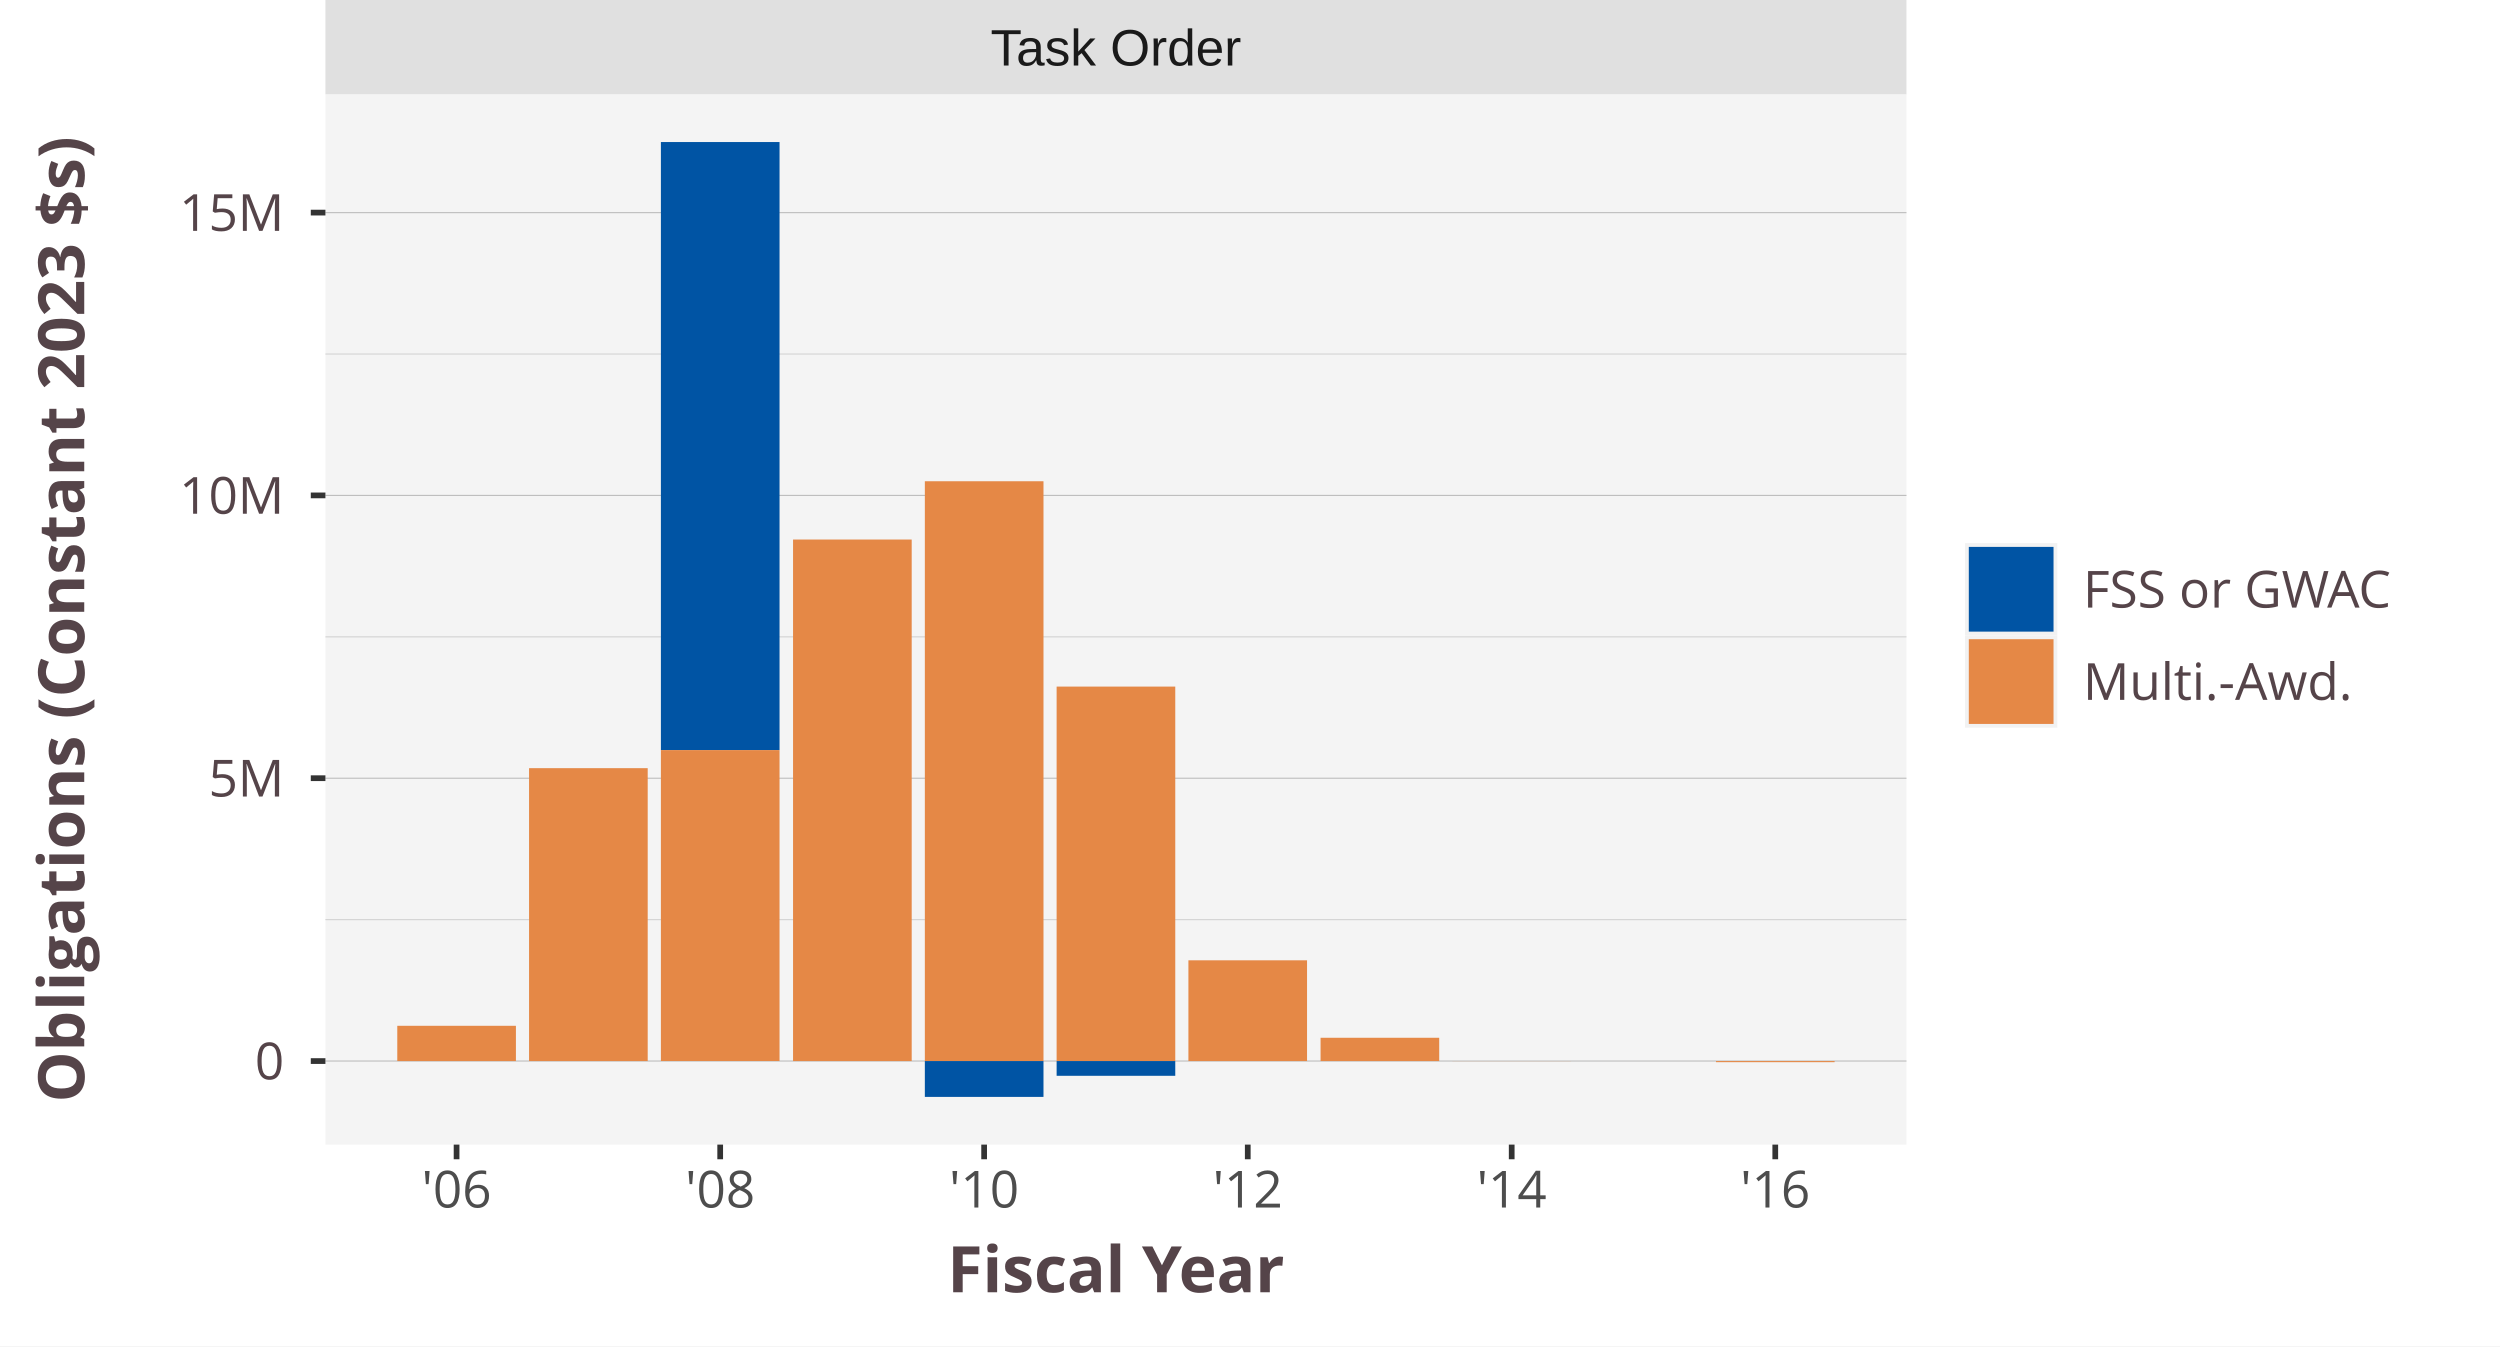
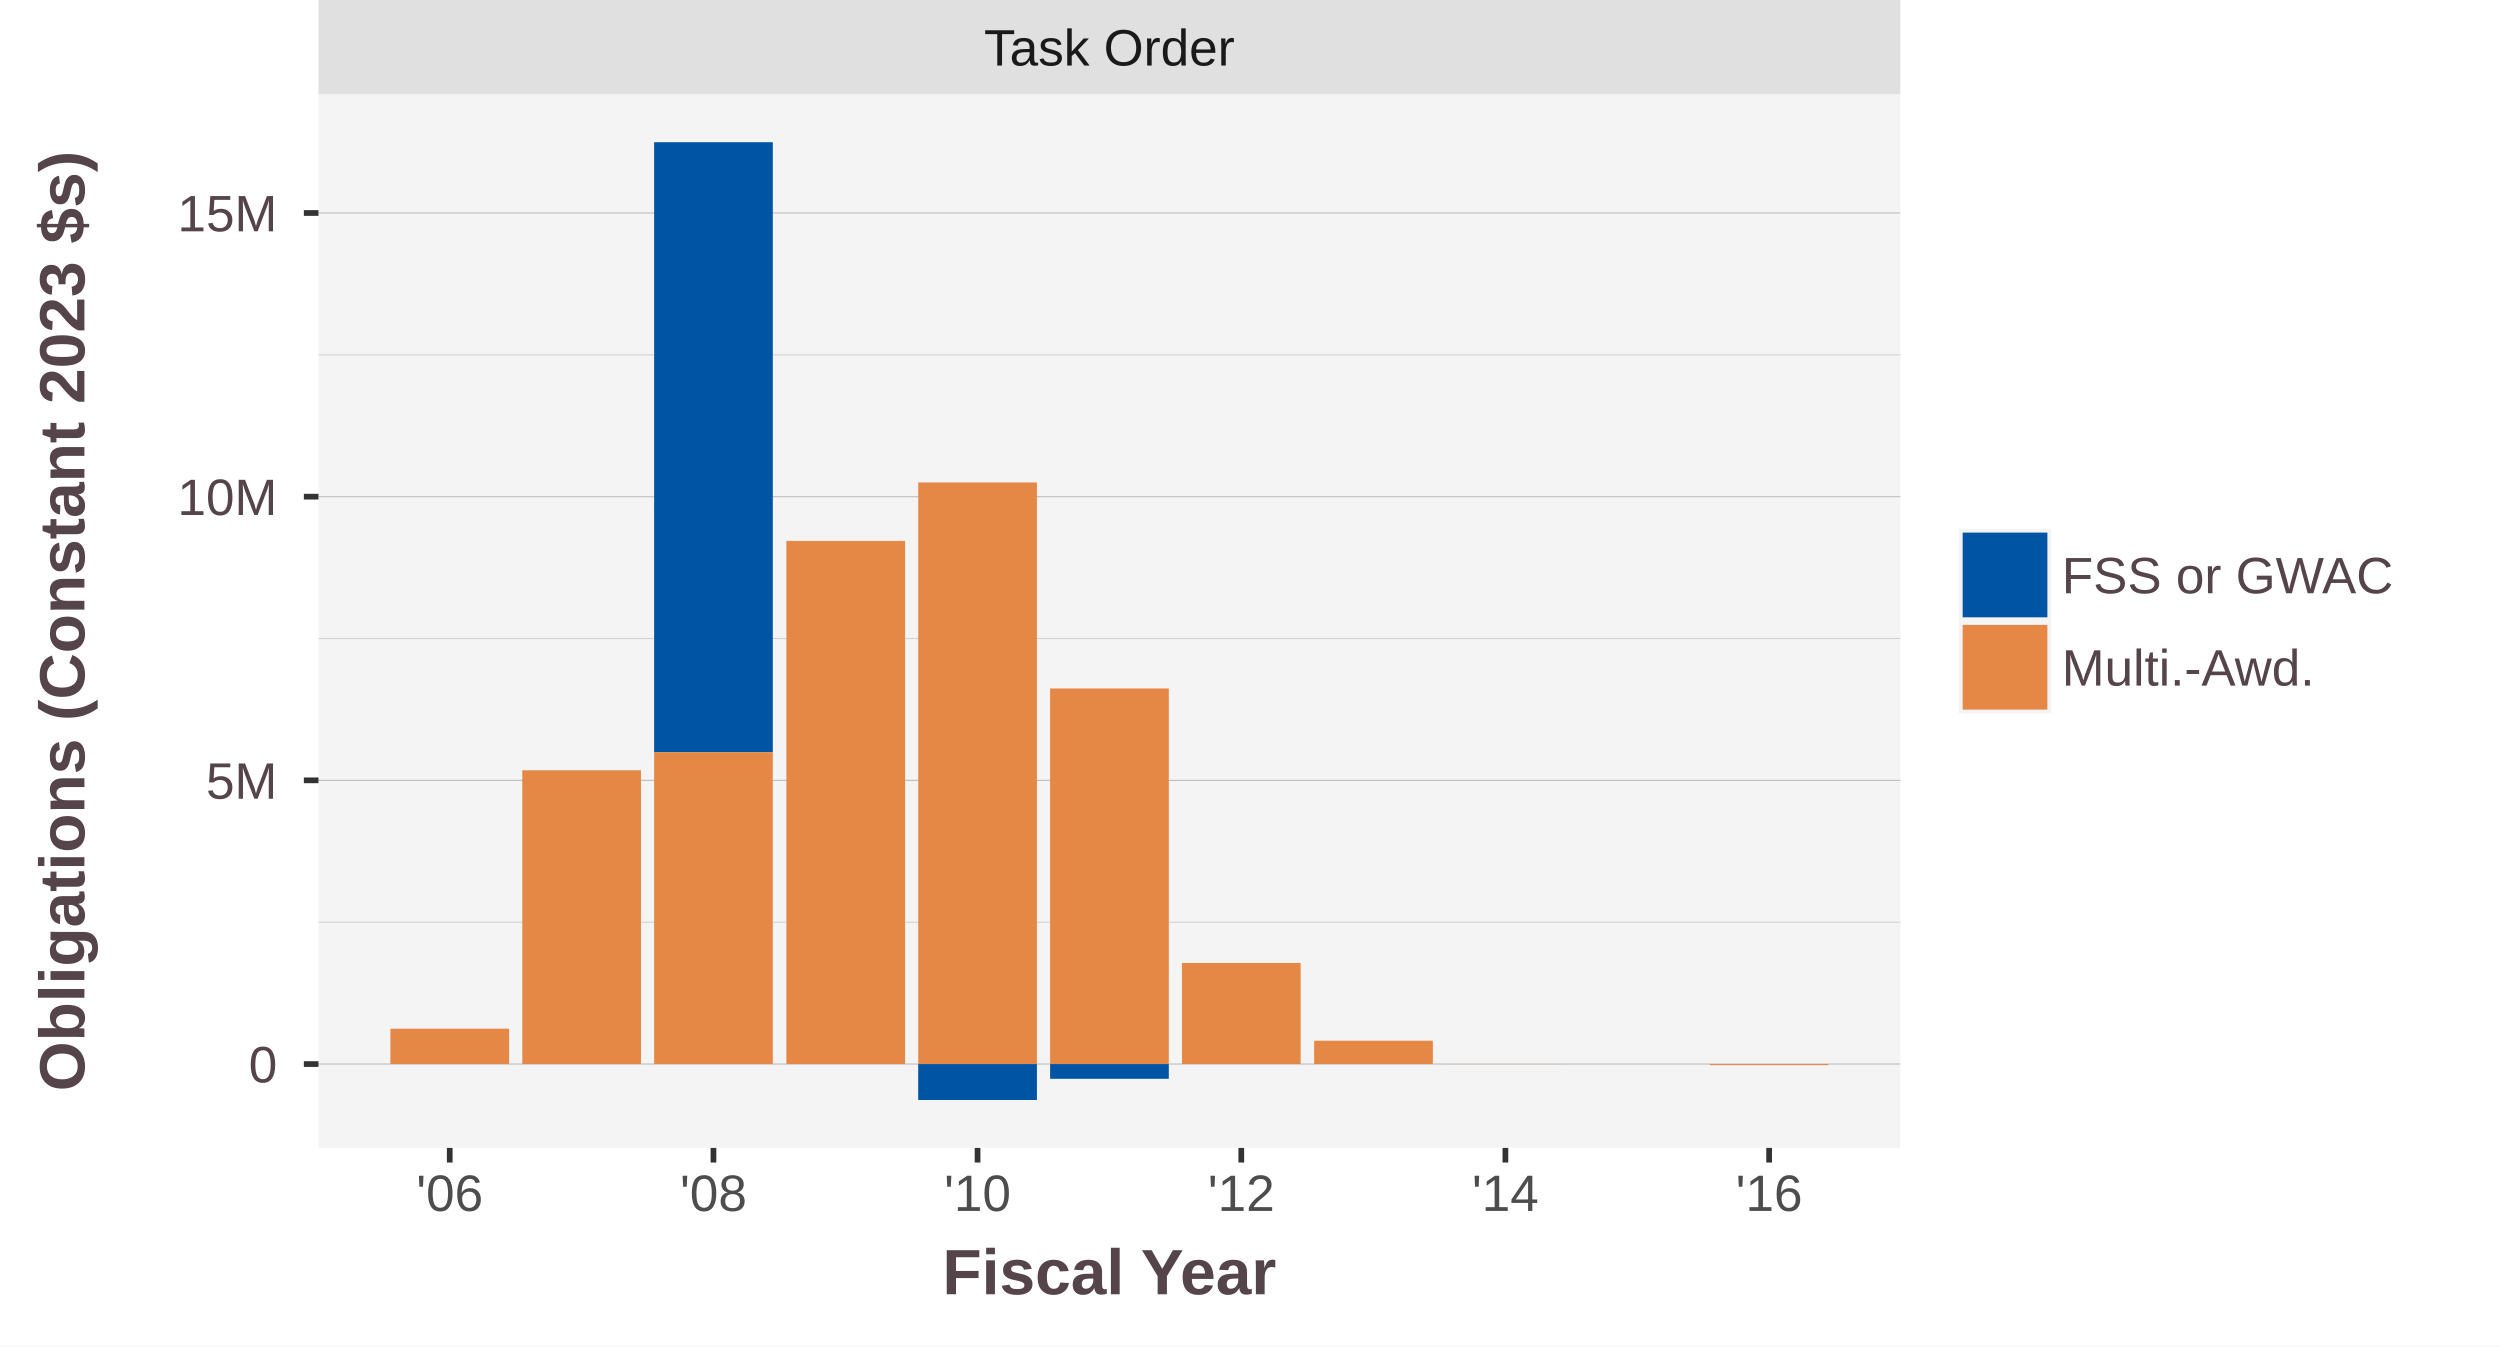
- <svg xmlns="http://www.w3.org/2000/svg" class="svglite" width="468.00pt" height="252.00pt" viewBox="0 0 468.00 252.00">
-   <defs>
-     <style type="text/css">
+ <svg xmlns="http://www.w3.org/2000/svg" width="468.00pt" height="252.00pt" viewBox="0 0 468.00 252.00">
+   <g class="svglite">
+     <defs>
+       <style type="text/css">
    .svglite line, .svglite polyline, .svglite polygon, .svglite path, .svglite rect, .svglite circle {
      fill: none;
      stroke: #000000;
      stroke-linecap: round;
      stroke-linejoin: round;
      stroke-miterlimit: 10.00;
    }
    .svglite text {
      white-space: pre;
    }
+     .svglite g.glyphgroup path {
+       fill: inherit;
+       stroke: none;
+     }
  </style>
-   </defs>
-   <rect width="100%" height="100%" style="stroke: none; fill: #FFFFFF;" />
-   <defs>
-     <clipPath id="cpMC4wMHw0NjguMDB8MC4wMHwyNTIuMDA=">
-       <rect x="0.00" y="0.00" width="468.00" height="252.00" />
-     </clipPath>
-   </defs>
-   <g clip-path="url(#cpMC4wMHw0NjguMDB8MC4wMHwyNTIuMDA=)">
-     <rect x="0.00" y="-0" width="468.00" height="252.00" style="stroke-width: 1.07; stroke: #FFFFFF; fill: #FFFFFF;" />
-   </g>
-   <defs>
-     <clipPath id="cpNjAuOTJ8MzU2Ljg5fDE3LjY1fDIxNC4yNw==">
-       <rect x="60.92" y="17.65" width="295.97" height="196.62" />
-     </clipPath>
-   </defs>
-   <g clip-path="url(#cpNjAuOTJ8MzU2Ljg5fDE3LjY1fDIxNC4yNw==)">
-     <rect x="60.92" y="17.65" width="295.97" height="196.62" style="stroke-width: 1.07; stroke: none; fill: #F4F4F4;" />
-     <polyline points="60.92,172.16 356.89,172.16 " style="stroke-width: 0.21; stroke: #D3D3D3; stroke-linecap: butt;" />
-     <polyline points="60.92,119.21 356.89,119.21 " style="stroke-width: 0.21; stroke: #D3D3D3; stroke-linecap: butt;" />
-     <polyline points="60.92,66.27 356.89,66.27 " style="stroke-width: 0.21; stroke: #D3D3D3; stroke-linecap: butt;" />
-     <polyline points="60.92,198.63 356.89,198.63 " style="stroke-width: 0.21; stroke: #BEBEBE; stroke-linecap: butt;" />
-     <polyline points="60.92,145.68 356.89,145.68 " style="stroke-width: 0.21; stroke: #BEBEBE; stroke-linecap: butt;" />
-     <polyline points="60.92,92.74 356.89,92.74 " style="stroke-width: 0.21; stroke: #BEBEBE; stroke-linecap: butt;" />
-     <polyline points="60.92,39.80 356.89,39.80 " style="stroke-width: 0.21; stroke: #BEBEBE; stroke-linecap: butt;" />
-     <rect x="123.72" y="26.59" width="22.21" height="113.83" style="stroke-width: 1.07; stroke: none; stroke-linecap: butt; stroke-linejoin: miter; fill: #0054A4;" />
-     <rect x="148.46" y="101.00" width="22.21" height="0.00" style="stroke-width: 1.07; stroke: none; stroke-linecap: butt; stroke-linejoin: miter; fill: #0054A4;" />
-     <rect x="173.13" y="198.63" width="22.21" height="6.71" style="stroke-width: 1.07; stroke: none; stroke-linecap: butt; stroke-linejoin: miter; fill: #0054A4;" />
-     <rect x="197.80" y="198.63" width="22.21" height="2.76" style="stroke-width: 1.07; stroke: none; stroke-linecap: butt; stroke-linejoin: miter; fill: #0054A4;" />
-     <rect x="74.37" y="192.03" width="22.21" height="6.60" style="stroke-width: 1.07; stroke: none; stroke-linecap: butt; stroke-linejoin: miter; fill: #E58846;" />
-     <rect x="99.04" y="143.80" width="22.21" height="54.83" style="stroke-width: 1.07; stroke: none; stroke-linecap: butt; stroke-linejoin: miter; fill: #E58846;" />
-     <rect x="123.72" y="140.42" width="22.21" height="58.20" style="stroke-width: 1.07; stroke: none; stroke-linecap: butt; stroke-linejoin: miter; fill: #E58846;" />
-     <rect x="148.46" y="101.00" width="22.21" height="97.63" style="stroke-width: 1.07; stroke: none; stroke-linecap: butt; stroke-linejoin: miter; fill: #E58846;" />
-     <rect x="173.13" y="90.09" width="22.21" height="108.53" style="stroke-width: 1.07; stroke: none; stroke-linecap: butt; stroke-linejoin: miter; fill: #E58846;" />
-     <rect x="197.80" y="128.53" width="22.21" height="70.09" style="stroke-width: 1.07; stroke: none; stroke-linecap: butt; stroke-linejoin: miter; fill: #E58846;" />
-     <rect x="222.47" y="179.77" width="22.21" height="18.86" style="stroke-width: 1.07; stroke: none; stroke-linecap: butt; stroke-linejoin: miter; fill: #E58846;" />
-     <rect x="247.21" y="194.27" width="22.21" height="4.36" style="stroke-width: 1.07; stroke: none; stroke-linecap: butt; stroke-linejoin: miter; fill: #E58846;" />
-     <rect x="271.89" y="198.63" width="22.21" height="0.016" style="stroke-width: 1.07; stroke: none; stroke-linecap: butt; stroke-linejoin: miter; fill: #E58846;" />
-     <rect x="321.23" y="198.63" width="22.21" height="0.21" style="stroke-width: 1.07; stroke: none; stroke-linecap: butt; stroke-linejoin: miter; fill: #E58846;" />
-   </g>
-   <g clip-path="url(#cpMC4wMHw0NjguMDB8MC4wMHwyNTIuMDA=)">
+     </defs>
+     <rect width="100%" height="100%" style="stroke: none; fill: #FFFFFF;" />
+     <defs>
+       <clipPath id="cpMC4wMHw0NjguMDB8MC4wMHwyNTIuMDA=">
+         <rect x="0.00" y="0.00" width="468.00" height="252.00" />
+       </clipPath>
+     </defs>
+     <g clip-path="url(#cpMC4wMHw0NjguMDB8MC4wMHwyNTIuMDA=)">
+       <rect x="0.00" y="0.00" width="468.00" height="252.00" style="stroke-width: 1.07; stroke: #FFFFFF; fill: #FFFFFF;" />
+     </g>
+     <defs>
+       <clipPath id="cpNTkuNjJ8MzU1Ljc0fDE3LjY1fDIxNC44OQ==">
+         <rect x="59.62" y="17.65" width="296.12" height="197.23" />
+       </clipPath>
+     </defs>
+     <g clip-path="url(#cpNTkuNjJ8MzU1Ljc0fDE3LjY1fDIxNC44OQ==)">
+       <rect x="59.62" y="17.65" width="296.12" height="197.23" style="stroke-width: 1.07; stroke: none; fill: #F4F4F4;" />
+       <polyline points="59.62,172.64 355.74,172.64 " style="stroke-width: 0.21; stroke: #D3D3D3; stroke-linecap: butt;" />
+       <polyline points="59.62,119.53 355.74,119.53 " style="stroke-width: 0.21; stroke: #D3D3D3; stroke-linecap: butt;" />
+       <polyline points="59.62,66.42 355.74,66.42 " style="stroke-width: 0.21; stroke: #D3D3D3; stroke-linecap: butt;" />
+       <polyline points="59.62,199.19 355.74,199.19 " style="stroke-width: 0.21; stroke: #BEBEBE; stroke-linecap: butt;" />
+       <polyline points="59.62,146.08 355.74,146.08 " style="stroke-width: 0.21; stroke: #BEBEBE; stroke-linecap: butt;" />
+       <polyline points="59.62,92.98 355.74,92.98 " style="stroke-width: 0.21; stroke: #BEBEBE; stroke-linecap: butt;" />
+       <polyline points="59.62,39.87 355.74,39.87 " style="stroke-width: 0.21; stroke: #BEBEBE; stroke-linecap: butt;" />
+       <rect x="122.45" y="26.62" width="22.22" height="114.19" style="stroke-width: 1.07; stroke: none; stroke-linecap: butt; stroke-linejoin: miter; fill: #0054A4;" />
+       <rect x="147.21" y="101.26" width="22.22" height="0.00" style="stroke-width: 1.07; stroke: none; stroke-linecap: butt; stroke-linejoin: miter; fill: #0054A4;" />
+       <rect x="171.89" y="199.19" width="22.22" height="6.73" style="stroke-width: 1.07; stroke: none; stroke-linecap: butt; stroke-linejoin: miter; fill: #0054A4;" />
+       <rect x="196.58" y="199.19" width="22.22" height="2.76" style="stroke-width: 1.07; stroke: none; stroke-linecap: butt; stroke-linejoin: miter; fill: #0054A4;" />
+       <rect x="73.08" y="192.57" width="22.22" height="6.62" style="stroke-width: 1.07; stroke: none; stroke-linecap: butt; stroke-linejoin: miter; fill: #E58846;" />
+       <rect x="97.77" y="144.19" width="22.22" height="55.00" style="stroke-width: 1.07; stroke: none; stroke-linecap: butt; stroke-linejoin: miter; fill: #E58846;" />
+       <rect x="122.45" y="140.80" width="22.22" height="58.39" style="stroke-width: 1.07; stroke: none; stroke-linecap: butt; stroke-linejoin: miter; fill: #E58846;" />
+       <rect x="147.21" y="101.26" width="22.22" height="97.93" style="stroke-width: 1.07; stroke: none; stroke-linecap: butt; stroke-linejoin: miter; fill: #E58846;" />
+       <rect x="171.89" y="90.32" width="22.22" height="108.87" style="stroke-width: 1.07; stroke: none; stroke-linecap: butt; stroke-linejoin: miter; fill: #E58846;" />
+       <rect x="196.58" y="128.88" width="22.22" height="70.31" style="stroke-width: 1.07; stroke: none; stroke-linecap: butt; stroke-linejoin: miter; fill: #E58846;" />
+       <rect x="221.26" y="180.27" width="22.22" height="18.92" style="stroke-width: 1.07; stroke: none; stroke-linecap: butt; stroke-linejoin: miter; fill: #E58846;" />
+       <rect x="246.01" y="194.82" width="22.22" height="4.37" style="stroke-width: 1.07; stroke: none; stroke-linecap: butt; stroke-linejoin: miter; fill: #E58846;" />
+       <rect x="270.70" y="199.19" width="22.22" height="0.016" style="stroke-width: 1.07; stroke: none; stroke-linecap: butt; stroke-linejoin: miter; fill: #E58846;" />
+       <rect x="320.07" y="199.19" width="22.22" height="0.21" style="stroke-width: 1.07; stroke: none; stroke-linecap: butt; stroke-linejoin: miter; fill: #E58846;" />
+     </g>
+     <g clip-path="url(#cpMC4wMHw0NjguMDB8MC4wMHwyNTIuMDA=)">
</g>
-   <defs>
-     <clipPath id="cpNjAuOTJ8MzU2Ljg5fDAuMDB8MTcuNjU=">
-       <rect x="60.92" y="0.00" width="295.97" height="17.65" />
-     </clipPath>
-   </defs>
-   <g clip-path="url(#cpNjAuOTJ8MzU2Ljg5fDAuMDB8MTcuNjU=)">
-     <rect x="60.92" y="-0" width="295.97" height="17.65" style="stroke-width: 1.07; stroke: none; fill: #E0E0E0;" />
-     <text x="208.90" y="12.26" text-anchor="middle" style="font-size: 9.60px;fill: #1A1A1A; font-family: &quot;Arial&quot;;" textLength="46.91px" lengthAdjust="spacingAndGlyphs">Task Order</text>
-   </g>
-   <g clip-path="url(#cpMC4wMHw0NjguMDB8MC4wMHwyNTIuMDA=)">
-     <polyline points="85.47,217.01 85.47,214.27 " style="stroke-width: 1.07; stroke: #333333; stroke-linecap: butt;" />
-     <polyline points="134.82,217.01 134.82,214.27 " style="stroke-width: 1.07; stroke: #333333; stroke-linecap: butt;" />
-     <polyline points="184.23,217.01 184.23,214.27 " style="stroke-width: 1.07; stroke: #333333; stroke-linecap: butt;" />
-     <polyline points="233.58,217.01 233.58,214.27 " style="stroke-width: 1.07; stroke: #333333; stroke-linecap: butt;" />
-     <polyline points="282.99,217.01 282.99,214.27 " style="stroke-width: 1.07; stroke: #333333; stroke-linecap: butt;" />
-     <polyline points="332.33,217.01 332.33,214.27 " style="stroke-width: 1.07; stroke: #333333; stroke-linecap: butt;" />
-     <text x="85.47" y="226.05" text-anchor="middle" style="font-size: 9.60px;fill: #4D4D4D; font-family: &quot;Open Sans&quot;;" textLength="13.08px" lengthAdjust="spacingAndGlyphs">'06</text>
-     <text x="134.82" y="226.05" text-anchor="middle" style="font-size: 9.60px;fill: #4D4D4D; font-family: &quot;Open Sans&quot;;" textLength="13.08px" lengthAdjust="spacingAndGlyphs">'08</text>
-     <text x="184.23" y="226.05" text-anchor="middle" style="font-size: 9.60px;fill: #4D4D4D; font-family: &quot;Open Sans&quot;;" textLength="13.08px" lengthAdjust="spacingAndGlyphs">'10</text>
-     <text x="233.58" y="226.05" text-anchor="middle" style="font-size: 9.60px;fill: #4D4D4D; font-family: &quot;Open Sans&quot;;" textLength="13.08px" lengthAdjust="spacingAndGlyphs">'12</text>
-     <text x="282.99" y="226.05" text-anchor="middle" style="font-size: 9.60px;fill: #4D4D4D; font-family: &quot;Open Sans&quot;;" textLength="13.08px" lengthAdjust="spacingAndGlyphs">'14</text>
-     <text x="332.33" y="226.05" text-anchor="middle" style="font-size: 9.60px;fill: #4D4D4D; font-family: &quot;Open Sans&quot;;" textLength="13.08px" lengthAdjust="spacingAndGlyphs">'16</text>
-     <text x="53.20" y="202.05" text-anchor="end" style="font-size: 9.60px;fill: #554449; font-family: &quot;Open Sans&quot;;" textLength="5.49px" lengthAdjust="spacingAndGlyphs">0</text>
-     <text x="53.20" y="149.11" text-anchor="end" style="font-size: 9.60px;fill: #554449; font-family: &quot;Open Sans&quot;;" textLength="14.11px" lengthAdjust="spacingAndGlyphs">5M</text>
-     <text x="53.20" y="96.17" text-anchor="end" style="font-size: 9.60px;fill: #554449; font-family: &quot;Open Sans&quot;;" textLength="19.60px" lengthAdjust="spacingAndGlyphs">10M</text>
-     <text x="53.20" y="43.22" text-anchor="end" style="font-size: 9.60px;fill: #554449; font-family: &quot;Open Sans&quot;;" textLength="19.60px" lengthAdjust="spacingAndGlyphs">15M</text>
-     <polyline points="58.18,198.63 60.92,198.63 " style="stroke-width: 1.07; stroke: #333333; stroke-linecap: butt;" />
-     <polyline points="58.18,145.68 60.92,145.68 " style="stroke-width: 1.07; stroke: #333333; stroke-linecap: butt;" />
-     <polyline points="58.18,92.74 60.92,92.74 " style="stroke-width: 1.07; stroke: #333333; stroke-linecap: butt;" />
-     <polyline points="58.18,39.80 60.92,39.80 " style="stroke-width: 1.07; stroke: #333333; stroke-linecap: butt;" />
-     <text x="208.90" y="241.91" text-anchor="middle" style="font-size: 12.00px; font-weight: bold;fill: #554449; font-family: &quot;Open Sans&quot;;" textLength="63.71px" lengthAdjust="spacingAndGlyphs">Fiscal Year</text>
-     <text transform="translate(15.77,115.96) rotate(-90)" text-anchor="middle" style="font-size: 12.00px; font-weight: bold;fill: #554449; font-family: &quot;Open Sans&quot;;" textLength="180.95px" lengthAdjust="spacingAndGlyphs">Obligations (Constant 2023 $s)</text>
-     <rect x="367.85" y="95.69" width="82.15" height="40.54" style="stroke-width: 1.07; stroke: none; fill: #FFFFFF;" />
-     <rect x="367.85" y="101.67" width="17.28" height="17.28" style="stroke-width: 1.07; stroke: none; fill: #F2F2F2;" />
-     <rect x="368.56" y="102.38" width="15.86" height="15.86" style="stroke-width: 1.07; stroke: none; stroke-linecap: butt; stroke-linejoin: miter; fill: #0054A4;" />
-     <rect x="367.85" y="118.95" width="17.28" height="17.28" style="stroke-width: 1.07; stroke: none; fill: #F2F2F2;" />
-     <rect x="368.56" y="119.66" width="15.86" height="15.86" style="stroke-width: 1.07; stroke: none; stroke-linecap: butt; stroke-linejoin: miter; fill: #E58846;" />
-     <text x="389.95" y="113.74" style="font-size: 9.60px;fill: #554449; font-family: &quot;Open Sans&quot;;" textLength="58.05px" lengthAdjust="spacingAndGlyphs">FSS or GWAC</text>
-     <text x="389.95" y="131.02" style="font-size: 9.60px;fill: #554449; font-family: &quot;Open Sans&quot;;" textLength="50.26px" lengthAdjust="spacingAndGlyphs">Multi.-Awd.</text>
+     <defs>
+       <clipPath id="cpNTkuNjJ8MzU1Ljc0fDAuMDB8MTcuNjU=">
+         <rect x="59.62" y="0.00" width="296.12" height="17.65" />
+       </clipPath>
+     </defs>
+     <g clip-path="url(#cpNTkuNjJ8MzU1Ljc0fDAuMDB8MTcuNjU=)">
+       <rect x="59.62" y="-0" width="296.12" height="17.65" style="stroke-width: 1.07; stroke: none; fill: #E0E0E0;" />
+       <text x="207.68" y="12.26" text-anchor="middle" style="font-size: 9.60px;fill: #1A1A1A; font-family: &quot;Arial&quot;;" textLength="46.89px" lengthAdjust="spacingAndGlyphs">Task Order</text>
+     </g>
+     <g clip-path="url(#cpMC4wMHw0NjguMDB8MC4wMHwyNTIuMDA=)">
+       <polyline points="84.19,217.63 84.19,214.89 " style="stroke-width: 1.07; stroke: #333333; stroke-linecap: butt;" />
+       <polyline points="133.56,217.63 133.56,214.89 " style="stroke-width: 1.07; stroke: #333333; stroke-linecap: butt;" />
+       <polyline points="183.00,217.63 183.00,214.89 " style="stroke-width: 1.07; stroke: #333333; stroke-linecap: butt;" />
+       <polyline points="232.37,217.63 232.37,214.89 " style="stroke-width: 1.07; stroke: #333333; stroke-linecap: butt;" />
+       <polyline points="281.81,217.63 281.81,214.89 " style="stroke-width: 1.07; stroke: #333333; stroke-linecap: butt;" />
+       <polyline points="331.18,217.63 331.18,214.89 " style="stroke-width: 1.07; stroke: #333333; stroke-linecap: butt;" />
+       <text x="84.19" y="226.69" text-anchor="middle" style="font-size: 9.60px;fill: #4D4D4D; font-family: &quot;Arial&quot;;" textLength="12.48px" lengthAdjust="spacingAndGlyphs">'06</text>
+       <text x="133.56" y="226.69" text-anchor="middle" style="font-size: 9.60px;fill: #4D4D4D; font-family: &quot;Arial&quot;;" textLength="12.48px" lengthAdjust="spacingAndGlyphs">'08</text>
+       <text x="183.00" y="226.69" text-anchor="middle" style="font-size: 9.60px;fill: #4D4D4D; font-family: &quot;Arial&quot;;" textLength="12.48px" lengthAdjust="spacingAndGlyphs">'10</text>
+       <text x="232.37" y="226.69" text-anchor="middle" style="font-size: 9.60px;fill: #4D4D4D; font-family: &quot;Arial&quot;;" textLength="12.48px" lengthAdjust="spacingAndGlyphs">'12</text>
+       <text x="281.81" y="226.69" text-anchor="middle" style="font-size: 9.60px;fill: #4D4D4D; font-family: &quot;Arial&quot;;" textLength="12.48px" lengthAdjust="spacingAndGlyphs">'14</text>
+       <text x="331.18" y="226.69" text-anchor="middle" style="font-size: 9.60px;fill: #4D4D4D; font-family: &quot;Arial&quot;;" textLength="12.48px" lengthAdjust="spacingAndGlyphs">'16</text>
+       <text x="51.90" y="202.62" text-anchor="end" style="font-size: 9.60px;fill: #554449; font-family: &quot;Arial&quot;;" textLength="5.33px" lengthAdjust="spacingAndGlyphs">0</text>
+       <text x="51.90" y="149.52" text-anchor="end" style="font-size: 9.60px;fill: #554449; font-family: &quot;Arial&quot;;" textLength="13.31px" lengthAdjust="spacingAndGlyphs">5M</text>
+       <text x="51.90" y="96.41" text-anchor="end" style="font-size: 9.60px;fill: #554449; font-family: &quot;Arial&quot;;" textLength="18.64px" lengthAdjust="spacingAndGlyphs">10M</text>
+       <text x="51.90" y="43.30" text-anchor="end" style="font-size: 9.60px;fill: #554449; font-family: &quot;Arial&quot;;" textLength="18.64px" lengthAdjust="spacingAndGlyphs">15M</text>
+       <polyline points="56.88,199.19 59.62,199.19 " style="stroke-width: 1.07; stroke: #333333; stroke-linecap: butt;" />
+       <polyline points="56.88,146.08 59.62,146.08 " style="stroke-width: 1.07; stroke: #333333; stroke-linecap: butt;" />
+       <polyline points="56.88,92.98 59.62,92.98 " style="stroke-width: 1.07; stroke: #333333; stroke-linecap: butt;" />
+       <polyline points="56.88,39.87 59.62,39.87 " style="stroke-width: 1.07; stroke: #333333; stroke-linecap: butt;" />
+       <text x="207.68" y="242.28" text-anchor="middle" style="font-size: 12.00px; font-weight: bold;fill: #554449; font-family: &quot;Arial&quot;;" textLength="62.47px" lengthAdjust="spacingAndGlyphs">Fiscal Year</text>
+       <text transform="translate(15.80,116.27) rotate(-90)" text-anchor="middle" style="font-size: 12.00px; font-weight: bold;fill: #554449; font-family: &quot;Arial&quot;;" textLength="175.98px" lengthAdjust="spacingAndGlyphs">Obligations (Constant 2023 $s)</text>
+       <rect x="366.70" y="98.99" width="83.30" height="34.56" style="stroke-width: 1.07; stroke: none; fill: #FFFFFF;" />
+       <rect x="366.70" y="98.99" width="17.28" height="17.28" style="stroke-width: 1.07; stroke: none; fill: #F4F4F4;" />
+       <rect x="367.41" y="99.70" width="15.86" height="15.86" style="stroke-width: 1.07; stroke: none; stroke-linecap: butt; stroke-linejoin: miter; fill: #0054A4;" />
+       <rect x="366.70" y="116.27" width="17.28" height="17.28" style="stroke-width: 1.07; stroke: none; fill: #F4F4F4;" />
+       <rect x="367.41" y="116.98" width="15.86" height="15.86" style="stroke-width: 1.07; stroke: none; stroke-linecap: butt; stroke-linejoin: miter; fill: #E58846;" />
+       <text x="385.98" y="111.06" style="font-size: 9.60px;fill: #554449; font-family: &quot;Arial&quot;;" textLength="62.03px" lengthAdjust="spacingAndGlyphs">FSS or GWAC</text>
+       <text x="385.98" y="128.34" style="font-size: 9.60px;fill: #554449; font-family: &quot;Arial&quot;;" textLength="47.25px" lengthAdjust="spacingAndGlyphs">Multi.-Awd.</text>
+     </g>
  </g>
</svg>
